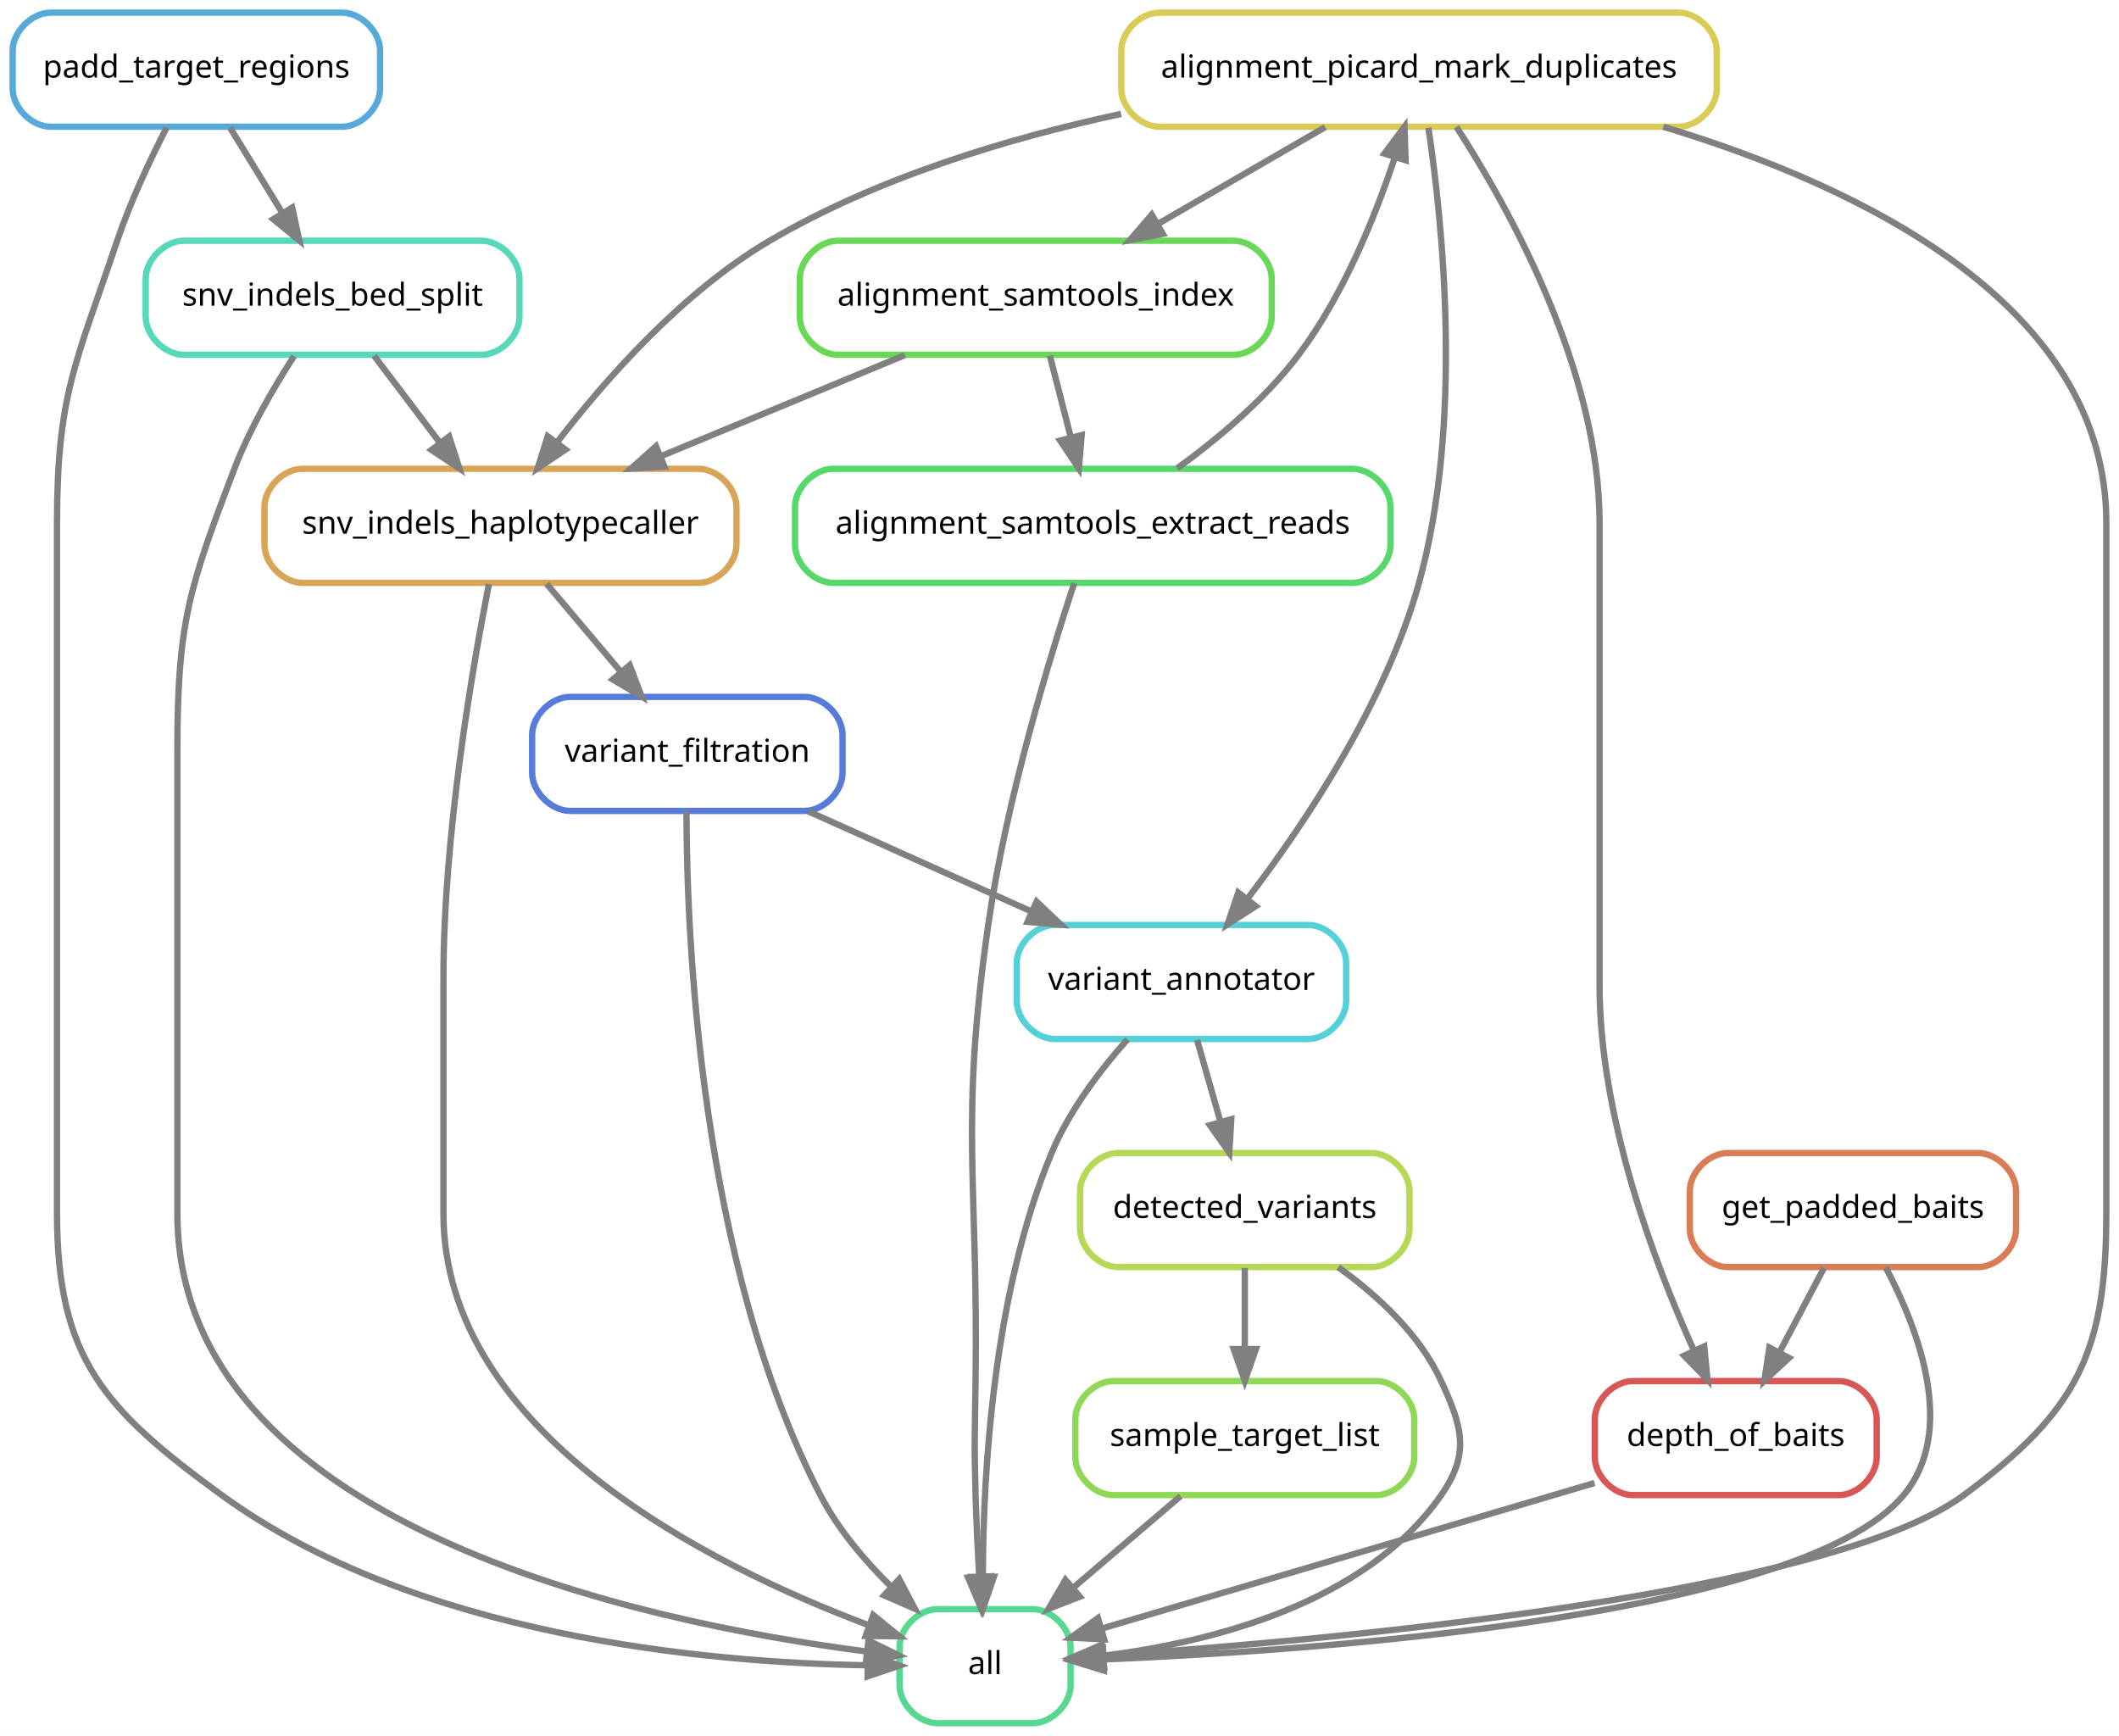
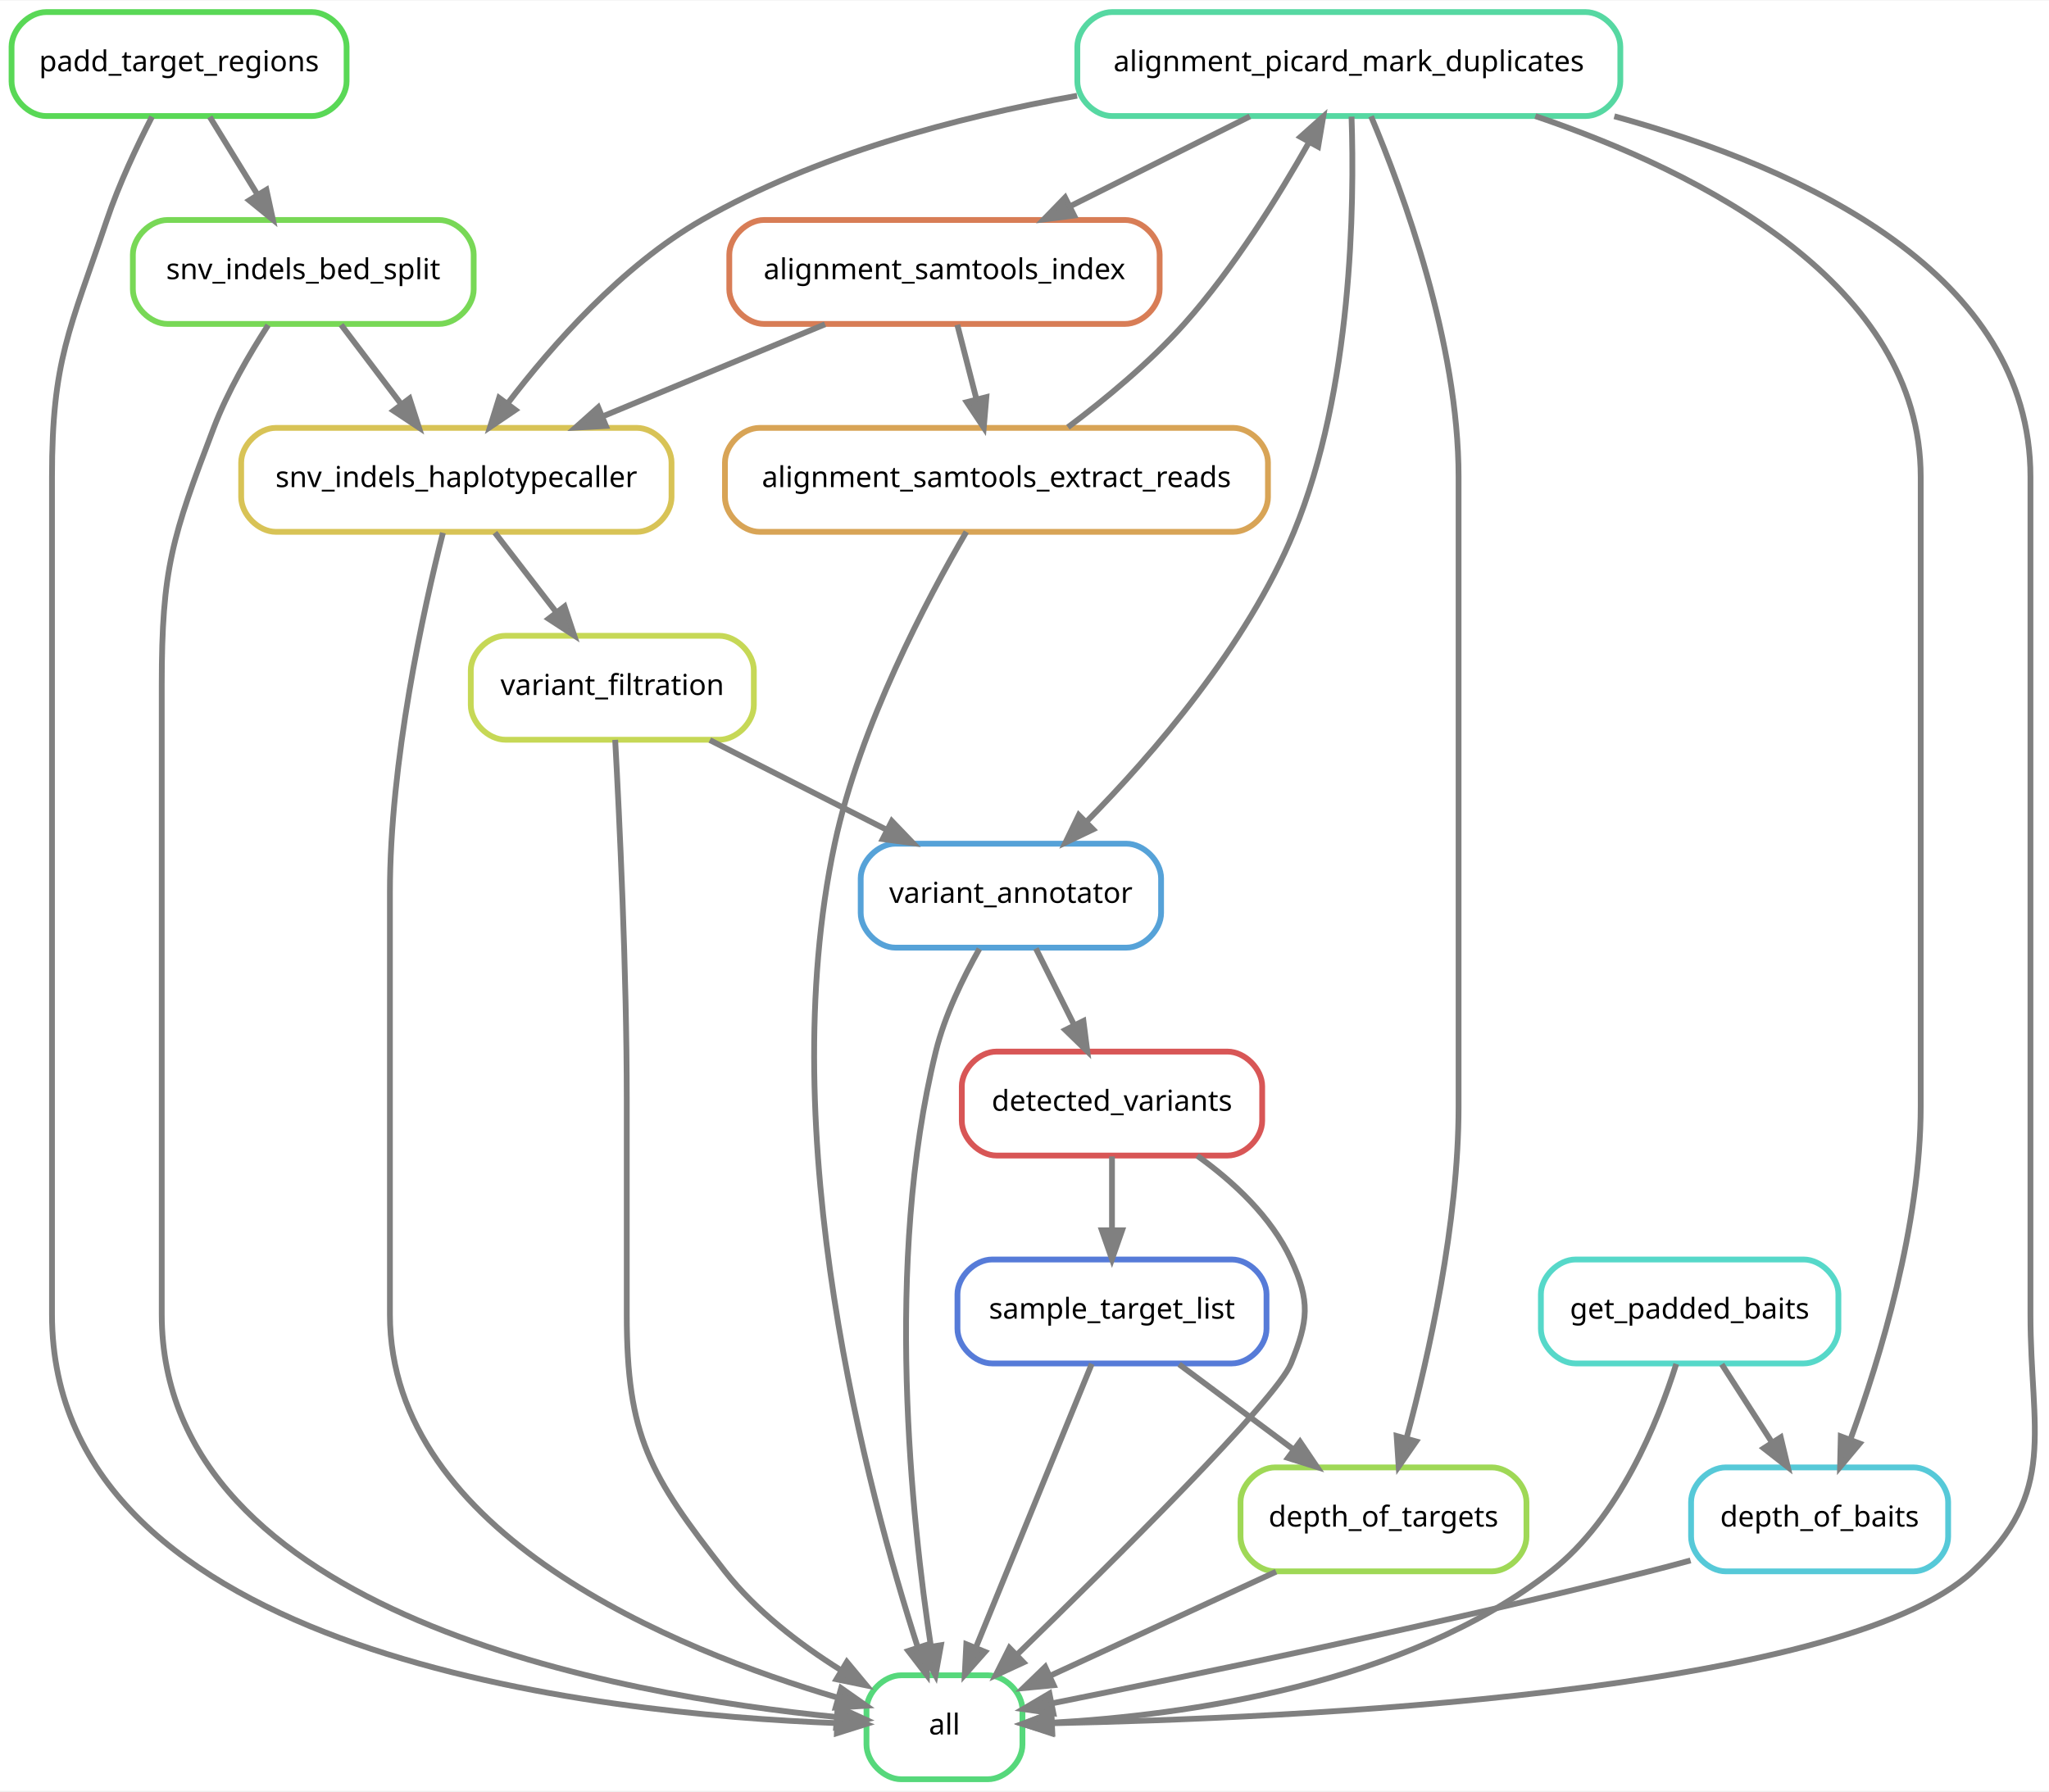
- <svg xmlns="http://www.w3.org/2000/svg" width="669pt" height="548pt" viewBox="0.00 0.00 669.00 548.00">
-   <g id="graph0" class="graph" transform="scale(1 1) rotate(0) translate(4 544)">
-     <polygon fill="white" stroke="transparent" points="-4,4 -4,-544 665,-544 665,4 -4,4" />
+ <svg xmlns="http://www.w3.org/2000/svg" width="709pt" height="620pt" viewBox="0.00 0.00 709.42 620.00">
+   <g id="graph0" class="graph" transform="scale(1 1) rotate(0) translate(4 616)">
+     <polygon fill="white" stroke="transparent" points="-4,4 -4,-616 705.42,-616 705.42,4 -4,4" />
    <g id="node1" class="node">
-       <path fill="none" stroke="#56d892" stroke-width="2" d="M322,-36C322,-36 292,-36 292,-36 286,-36 280,-30 280,-24 280,-24 280,-12 280,-12 280,-6 286,0 292,0 292,0 322,0 322,0 328,0 334,-6 334,-12 334,-12 334,-24 334,-24 334,-30 328,-36 322,-36" />
-       <text text-anchor="middle" x="307" y="-15.5" font-family="sans" font-size="10.00">all</text>
+       <path fill="none" stroke="#56d87b" stroke-width="2" d="M338,-36C338,-36 308,-36 308,-36 302,-36 296,-30 296,-24 296,-24 296,-12 296,-12 296,-6 302,0 308,0 308,0 338,0 338,0 344,0 350,-6 350,-12 350,-12 350,-24 350,-24 350,-30 344,-36 338,-36" />
+       <text text-anchor="middle" x="323" y="-15.5" font-family="sans" font-size="10.00">all</text>
    </g>
    <g id="node2" class="node">
-       <path fill="none" stroke="#56a9d8" stroke-width="2" d="M104,-540C104,-540 12,-540 12,-540 6,-540 0,-534 0,-528 0,-528 0,-516 0,-516 0,-510 6,-504 12,-504 12,-504 104,-504 104,-504 110,-504 116,-510 116,-516 116,-516 116,-528 116,-528 116,-534 110,-540 104,-540" />
-       <text text-anchor="middle" x="58" y="-519.5" font-family="sans" font-size="10.00">padd_target_regions</text>
+       <path fill="none" stroke="#59d856" stroke-width="2" d="M104,-612C104,-612 12,-612 12,-612 6,-612 0,-606 0,-600 0,-600 0,-588 0,-588 0,-582 6,-576 12,-576 12,-576 104,-576 104,-576 110,-576 116,-582 116,-588 116,-588 116,-600 116,-600 116,-606 110,-612 104,-612" />
+       <text text-anchor="middle" x="58" y="-591.5" font-family="sans" font-size="10.00">padd_target_regions</text>
+     </g>
+     <g id="edge7" class="edge">
+       <path fill="none" stroke="grey" stroke-width="2" d="M48.62,-575.75C43.41,-565.59 37.16,-552.34 33,-540 20.06,-501.68 14,-491.45 14,-451 14,-451 14,-451 14,-161 14,-42.65 203.47,-22.58 285.68,-19.44" />
+       <polygon fill="grey" stroke="grey" stroke-width="2" points="285.96,-22.93 295.85,-19.12 285.74,-15.94 285.96,-22.93" />
+     </g>
+     <g id="node6" class="node">
+       <path fill="none" stroke="#78d856" stroke-width="2" d="M148,-540C148,-540 54,-540 54,-540 48,-540 42,-534 42,-528 42,-528 42,-516 42,-516 42,-510 48,-504 54,-504 54,-504 148,-504 148,-504 154,-504 160,-510 160,-516 160,-516 160,-528 160,-528 160,-534 154,-540 148,-540" />
+       <text text-anchor="middle" x="101" y="-519.5" font-family="sans" font-size="10.00">snv_indels_bed_split</text>
+     </g>
+     <g id="edge15" class="edge">
+       <path fill="none" stroke="grey" stroke-width="2" d="M68.63,-575.7C73.63,-567.56 79.69,-557.69 85.21,-548.7" />
+       <polygon fill="grey" stroke="grey" stroke-width="2" points="88.24,-550.46 90.49,-540.1 82.28,-546.79 88.24,-550.46" />
+     </g>
+     <g id="node3" class="node">
+       <path fill="none" stroke="#56d8c9" stroke-width="2" d="M620.5,-180C620.5,-180 541.5,-180 541.5,-180 535.5,-180 529.5,-174 529.5,-168 529.5,-168 529.5,-156 529.5,-156 529.5,-150 535.5,-144 541.5,-144 541.5,-144 620.5,-144 620.5,-144 626.5,-144 632.5,-150 632.5,-156 632.5,-156 632.5,-168 632.5,-168 632.5,-174 626.5,-180 620.5,-180" />
+       <text text-anchor="middle" x="581" y="-159.5" font-family="sans" font-size="10.00">get_padded_baits</text>
+     </g>
+     <g id="edge9" class="edge">
+       <path fill="none" stroke="grey" stroke-width="2" d="M576.36,-143.82C569.99,-123.57 556.55,-90.34 533,-72 482.33,-32.54 405.79,-22.14 360.46,-19.59" />
+       <polygon fill="grey" stroke="grey" stroke-width="2" points="360.34,-16.08 350.19,-19.12 360.01,-23.07 360.34,-16.08" />
+     </g>
+     <g id="node13" class="node">
+       <path fill="none" stroke="#56c9d8" stroke-width="2" d="M658.5,-108C658.5,-108 593.5,-108 593.5,-108 587.5,-108 581.5,-102 581.5,-96 581.5,-96 581.5,-84 581.5,-84 581.5,-78 587.5,-72 593.5,-72 593.5,-72 658.5,-72 658.5,-72 664.5,-72 670.5,-78 670.5,-84 670.5,-84 670.5,-96 670.5,-96 670.5,-102 664.5,-108 658.5,-108" />
+       <text text-anchor="middle" x="626" y="-87.5" font-family="sans" font-size="10.00">depth_of_baits</text>
+     </g>
+     <g id="edge25" class="edge">
+       <path fill="none" stroke="grey" stroke-width="2" d="M592.12,-143.7C597.36,-135.56 603.7,-125.69 609.48,-116.7" />
+       <polygon fill="grey" stroke="grey" stroke-width="2" points="612.54,-118.41 615,-108.1 606.65,-114.62 612.54,-118.41" />
+     </g>
+     <g id="node4" class="node">
+       <path fill="none" stroke="#d8a456" stroke-width="2" d="M423,-468C423,-468 259,-468 259,-468 253,-468 247,-462 247,-456 247,-456 247,-444 247,-444 247,-438 253,-432 259,-432 259,-432 423,-432 423,-432 429,-432 435,-438 435,-444 435,-444 435,-456 435,-456 435,-462 429,-468 423,-468" />
+       <text text-anchor="middle" x="341" y="-447.5" font-family="sans" font-size="10.00">alignment_samtools_extract_reads</text>
+     </g>
+     <g id="edge2" class="edge">
+       <path fill="none" stroke="grey" stroke-width="2" d="M330.57,-432C316.94,-408.66 293.75,-364.93 285,-324 263.3,-222.49 296.52,-99.14 313.73,-45.75" />
+       <polygon fill="grey" stroke="grey" stroke-width="2" points="317.12,-46.63 316.93,-36.03 310.48,-44.43 317.12,-46.63" />
+     </g>
+     <g id="node7" class="node">
+       <path fill="none" stroke="#56d8a2" stroke-width="2" d="M545,-612C545,-612 381,-612 381,-612 375,-612 369,-606 369,-600 369,-600 369,-588 369,-588 369,-582 375,-576 381,-576 381,-576 545,-576 545,-576 551,-576 557,-582 557,-588 557,-588 557,-600 557,-600 557,-606 551,-612 545,-612" />
+       <text text-anchor="middle" x="463" y="-591.5" font-family="sans" font-size="10.00">alignment_picard_mark_duplicates</text>
+     </g>
+     <g id="edge16" class="edge">
+       <path fill="none" stroke="grey" stroke-width="2" d="M365.75,-468.23C378.61,-477.88 394.08,-490.63 406,-504 423.24,-523.33 438.79,-548.4 449.28,-567.01" />
+       <polygon fill="grey" stroke="grey" stroke-width="2" points="446.25,-568.76 454.15,-575.82 452.38,-565.38 446.25,-568.76" />
+     </g>
+     <g id="node5" class="node">
+       <path fill="none" stroke="#d87d56" stroke-width="2" d="M385.5,-540C385.5,-540 260.5,-540 260.5,-540 254.5,-540 248.5,-534 248.5,-528 248.5,-528 248.5,-516 248.5,-516 248.5,-510 254.5,-504 260.5,-504 260.5,-504 385.5,-504 385.5,-504 391.5,-504 397.5,-510 397.5,-516 397.5,-516 397.5,-528 397.5,-528 397.5,-534 391.5,-540 385.5,-540" />
+       <text text-anchor="middle" x="323" y="-519.5" font-family="sans" font-size="10.00">alignment_samtools_index</text>
+     </g>
+     <g id="edge13" class="edge">
+       <path fill="none" stroke="grey" stroke-width="2" d="M327.45,-503.7C329.45,-495.9 331.87,-486.51 334.1,-477.83" />
+       <polygon fill="grey" stroke="grey" stroke-width="2" points="337.5,-478.66 336.6,-468.1 330.72,-476.92 337.5,-478.66" />
+     </g>
+     <g id="node8" class="node">
+       <path fill="none" stroke="#d8c356" stroke-width="2" d="M216.5,-468C216.5,-468 91.5,-468 91.5,-468 85.5,-468 79.5,-462 79.5,-456 79.5,-456 79.5,-444 79.5,-444 79.5,-438 85.5,-432 91.5,-432 91.5,-432 216.5,-432 216.5,-432 222.5,-432 228.5,-438 228.5,-444 228.5,-444 228.5,-456 228.5,-456 228.5,-462 222.5,-468 216.5,-468" />
+       <text text-anchor="middle" x="154" y="-447.5" font-family="sans" font-size="10.00">snv_indels_haplotypecaller</text>
+     </g>
+     <g id="edge17" class="edge">
+       <path fill="none" stroke="grey" stroke-width="2" d="M281.66,-503.88C258.45,-494.26 229.31,-482.19 204.73,-472.01" />
+       <polygon fill="grey" stroke="grey" stroke-width="2" points="205.79,-468.66 195.21,-468.07 203.11,-475.13 205.79,-468.66" />
+     </g>
+     <g id="edge6" class="edge">
+       <path fill="none" stroke="grey" stroke-width="2" d="M88.84,-503.59C82.37,-493.58 74.79,-480.55 70,-468 55.62,-430.29 52,-419.36 52,-379 52,-379 52,-379 52,-161 52,-56.84 211.03,-28.93 285.44,-21.58" />
+       <polygon fill="grey" stroke="grey" stroke-width="2" points="286.13,-25.03 295.77,-20.63 285.5,-18.06 286.13,-25.03" />
+     </g>
+     <g id="edge18" class="edge">
+       <path fill="none" stroke="grey" stroke-width="2" d="M114.1,-503.7C120.39,-495.39 128.05,-485.28 134.96,-476.14" />
+       <polygon fill="grey" stroke="grey" stroke-width="2" points="137.8,-478.19 141.05,-468.1 132.22,-473.96 137.8,-478.19" />
+     </g>
+     <g id="edge8" class="edge">
+       <path fill="none" stroke="grey" stroke-width="2" d="M554.92,-575.92C621.18,-557.68 699,-521.29 699,-451 699,-451 699,-451 699,-161 699,-120.46 708.7,-99.6 679,-72 633.28,-29.51 442.11,-21.06 360.35,-19.4" />
+       <polygon fill="grey" stroke="grey" stroke-width="2" points="360.08,-15.89 350.02,-19.21 359.96,-22.89 360.08,-15.89" />
+     </g>
+     <g id="edge14" class="edge">
+       <path fill="none" stroke="grey" stroke-width="2" d="M428.75,-575.88C409.94,-566.47 386.42,-554.71 366.33,-544.67" />
+       <polygon fill="grey" stroke="grey" stroke-width="2" points="367.89,-541.53 357.38,-540.19 364.76,-547.79 367.89,-541.53" />
+     </g>
+     <g id="edge19" class="edge">
+       <path fill="none" stroke="grey" stroke-width="2" d="M368.91,-583.03C327.06,-575.58 278.44,-562.6 239,-540 211.42,-524.2 187.2,-496.71 171.74,-476.45" />
+       <polygon fill="grey" stroke="grey" stroke-width="2" points="174.43,-474.21 165.66,-468.27 168.81,-478.39 174.43,-474.21" />
+     </g>
+     <g id="node10" class="node">
+       <path fill="none" stroke="#56a2d8" stroke-width="2" d="M386,-324C386,-324 306,-324 306,-324 300,-324 294,-318 294,-312 294,-312 294,-300 294,-300 294,-294 300,-288 306,-288 306,-288 386,-288 386,-288 392,-288 398,-294 398,-300 398,-300 398,-312 398,-312 398,-318 392,-324 386,-324" />
+       <text text-anchor="middle" x="346" y="-303.5" font-family="sans" font-size="10.00">variant_annotator</text>
+     </g>
+     <g id="edge21" class="edge">
+       <path fill="none" stroke="grey" stroke-width="2" d="M463.94,-575.79C464.97,-545.5 464.28,-481.18 444,-432 427.68,-392.43 395.13,-354.9 372.03,-331.47" />
+       <polygon fill="grey" stroke="grey" stroke-width="2" points="374.45,-328.95 364.89,-324.38 369.51,-333.91 374.45,-328.95" />
+     </g>
+     <g id="edge26" class="edge">
+       <path fill="none" stroke="grey" stroke-width="2" d="M527.56,-575.98C585.34,-556.38 661,-517.94 661,-451 661,-451 661,-451 661,-233 661,-191.84 646.97,-145.88 636.67,-117.69" />
+       <polygon fill="grey" stroke="grey" stroke-width="2" points="639.88,-116.28 633.08,-108.15 633.33,-118.74 639.88,-116.28" />
+     </g>
+     <g id="node14" class="node">
+       <path fill="none" stroke="#9fd856" stroke-width="2" d="M512.5,-108C512.5,-108 437.5,-108 437.5,-108 431.5,-108 425.5,-102 425.5,-96 425.5,-96 425.5,-84 425.5,-84 425.5,-78 431.5,-72 437.5,-72 437.5,-72 512.5,-72 512.5,-72 518.5,-72 524.5,-78 524.5,-84 524.5,-84 524.5,-96 524.5,-96 524.5,-102 518.5,-108 512.5,-108" />
+       <text text-anchor="middle" x="475" y="-87.5" font-family="sans" font-size="10.00">depth_of_targets</text>
+     </g>
+     <g id="edge27" class="edge">
+       <path fill="none" stroke="grey" stroke-width="2" d="M470.69,-575.91C481.79,-549.62 501,-497.45 501,-451 501,-451 501,-451 501,-233 501,-192.55 490.67,-146.67 483.03,-118.28" />
+       <polygon fill="grey" stroke="grey" stroke-width="2" points="486.31,-117 480.26,-108.3 479.56,-118.87 486.31,-117" />
+     </g>
+     <g id="edge3" class="edge">
+       <path fill="none" stroke="grey" stroke-width="2" d="M149.35,-431.66C142.62,-405.05 131,-352.45 131,-307 131,-307 131,-307 131,-161 131,-84.7 230.24,-44.71 286.02,-28.26" />
+       <polygon fill="grey" stroke="grey" stroke-width="2" points="287.23,-31.56 295.9,-25.46 285.32,-24.82 287.23,-31.56" />
+     </g>
+     <g id="node9" class="node">
+       <path fill="none" stroke="#c6d856" stroke-width="2" d="M245,-396C245,-396 171,-396 171,-396 165,-396 159,-390 159,-384 159,-384 159,-372 159,-372 159,-366 165,-360 171,-360 171,-360 245,-360 245,-360 251,-360 257,-366 257,-372 257,-372 257,-384 257,-384 257,-390 251,-396 245,-396" />
+       <text text-anchor="middle" x="208" y="-375.5" font-family="sans" font-size="10.00">variant_filtration</text>
+     </g>
+     <g id="edge20" class="edge">
+       <path fill="none" stroke="grey" stroke-width="2" d="M167.35,-431.7C173.76,-423.39 181.56,-413.28 188.61,-404.14" />
+       <polygon fill="grey" stroke="grey" stroke-width="2" points="191.47,-406.16 194.81,-396.1 185.93,-401.88 191.47,-406.16" />
+     </g>
+     <g id="edge4" class="edge">
+       <path fill="none" stroke="grey" stroke-width="2" d="M208.99,-359.96C210.44,-333.31 213,-280.14 213,-235 213,-235 213,-235 213,-161 213,-118.66 220.93,-105.36 247,-72 257.73,-58.28 272.97,-46.68 287,-37.87" />
+       <polygon fill="grey" stroke="grey" stroke-width="2" points="289.21,-40.63 295.98,-32.48 285.61,-34.62 289.21,-40.63" />
+     </g>
+     <g id="edge22" class="edge">
+       <path fill="none" stroke="grey" stroke-width="2" d="M241.76,-359.88C260.22,-350.51 283.28,-338.81 303.02,-328.8" />
+       <polygon fill="grey" stroke="grey" stroke-width="2" points="304.78,-331.83 312.11,-324.19 301.61,-325.59 304.78,-331.83" />
+     </g>
+     <g id="edge11" class="edge">
+       <path fill="none" stroke="grey" stroke-width="2" d="M335.09,-287.58C329.44,-277.57 323.09,-264.54 320,-252 302.05,-179.25 311.64,-89.8 318.32,-45.9" />
+       <polygon fill="grey" stroke="grey" stroke-width="2" points="321.78,-46.43 319.9,-36 314.87,-45.33 321.78,-46.43" />
+     </g>
+     <g id="node11" class="node">
+       <path fill="none" stroke="#d85656" stroke-width="2" d="M421,-252C421,-252 341,-252 341,-252 335,-252 329,-246 329,-240 329,-240 329,-228 329,-228 329,-222 335,-216 341,-216 341,-216 421,-216 421,-216 427,-216 433,-222 433,-228 433,-228 433,-240 433,-240 433,-246 427,-252 421,-252" />
+       <text text-anchor="middle" x="381" y="-231.5" font-family="sans" font-size="10.00">detected_variants</text>
+     </g>
+     <g id="edge23" class="edge">
+       <path fill="none" stroke="grey" stroke-width="2" d="M354.65,-287.7C358.64,-279.73 363.45,-270.1 367.87,-261.26" />
+       <polygon fill="grey" stroke="grey" stroke-width="2" points="371.11,-262.61 372.45,-252.1 364.85,-259.48 371.11,-262.61" />
+     </g>
+     <g id="edge1" class="edge">
+       <path fill="none" stroke="grey" stroke-width="2" d="M410.5,-215.94C422.98,-206.99 436.19,-194.79 443,-180 449.7,-165.47 448.97,-158.84 443,-144 437.99,-131.55 381.62,-75.69 347.96,-43.01" />
+       <polygon fill="grey" stroke="grey" stroke-width="2" points="350.36,-40.46 340.74,-36.02 345.49,-45.49 350.36,-40.46" />
+     </g>
+     <g id="node12" class="node">
+       <path fill="none" stroke="#567bd8" stroke-width="2" d="M422.5,-180C422.5,-180 339.5,-180 339.5,-180 333.5,-180 327.5,-174 327.5,-168 327.5,-168 327.5,-156 327.5,-156 327.5,-150 333.5,-144 339.5,-144 339.5,-144 422.5,-144 422.5,-144 428.5,-144 434.5,-150 434.5,-156 434.5,-156 434.5,-168 434.5,-168 434.5,-174 428.5,-180 422.5,-180" />
+       <text text-anchor="middle" x="381" y="-159.5" font-family="sans" font-size="10.00">sample_target_list</text>
+     </g>
+     <g id="edge24" class="edge">
+       <path fill="none" stroke="grey" stroke-width="2" d="M381,-215.7C381,-207.98 381,-198.71 381,-190.11" />
+       <polygon fill="grey" stroke="grey" stroke-width="2" points="384.5,-190.1 381,-180.1 377.5,-190.1 384.5,-190.1" />
+     </g>
+     <g id="edge12" class="edge">
+       <path fill="none" stroke="grey" stroke-width="2" d="M374,-143.87C364.03,-119.46 345.64,-74.43 333.88,-45.64" />
+       <polygon fill="grey" stroke="grey" stroke-width="2" points="337.04,-44.12 330.02,-36.19 330.56,-46.77 337.04,-44.12" />
+     </g>
+     <g id="edge28" class="edge">
+       <path fill="none" stroke="grey" stroke-width="2" d="M404.24,-143.7C416.19,-134.8 430.92,-123.82 443.85,-114.2" />
+       <polygon fill="grey" stroke="grey" stroke-width="2" points="446.1,-116.88 452.03,-108.1 441.92,-111.27 446.1,-116.88" />
    </g>
    <g id="edge10" class="edge">
-       <path fill="none" stroke="grey" stroke-width="2" d="M48.62,-503.75C43.41,-493.59 37.16,-480.34 33,-468 20.06,-429.68 14,-419.45 14,-379 14,-379 14,-379 14,-161 14,-115.19 28.96,-98.96 66,-72 127.27,-27.39 218.96,-19.13 269.75,-18.28" />
-       <polygon fill="grey" stroke="grey" stroke-width="2" points="269.98,-21.78 279.95,-18.2 269.92,-14.78 269.98,-21.78" />
-     </g>
-     <g id="node5" class="node">
-       <path fill="none" stroke="#56d8b9" stroke-width="2" d="M148,-468C148,-468 54,-468 54,-468 48,-468 42,-462 42,-456 42,-456 42,-444 42,-444 42,-438 48,-432 54,-432 54,-432 148,-432 148,-432 154,-432 160,-438 160,-444 160,-444 160,-456 160,-456 160,-462 154,-468 148,-468" />
-       <text text-anchor="middle" x="101" y="-447.5" font-family="sans" font-size="10.00">snv_indels_bed_split</text>
-     </g>
-     <g id="edge14" class="edge">
-       <path fill="none" stroke="grey" stroke-width="2" d="M68.63,-503.7C73.63,-495.56 79.69,-485.69 85.21,-476.7" />
-       <polygon fill="grey" stroke="grey" stroke-width="2" points="88.24,-478.46 90.49,-468.1 82.28,-474.79 88.24,-478.46" />
-     </g>
-     <g id="node3" class="node">
-       <path fill="none" stroke="#56d86b" stroke-width="2" d="M423,-396C423,-396 259,-396 259,-396 253,-396 247,-390 247,-384 247,-384 247,-372 247,-372 247,-366 253,-360 259,-360 259,-360 423,-360 423,-360 429,-360 435,-366 435,-372 435,-372 435,-384 435,-384 435,-390 429,-396 423,-396" />
-       <text text-anchor="middle" x="341" y="-375.5" font-family="sans" font-size="10.00">alignment_samtools_extract_reads</text>
-     </g>
-     <g id="edge11" class="edge">
-       <path fill="none" stroke="grey" stroke-width="2" d="M335.13,-359.87C327.27,-336.02 313.66,-291.32 308,-252 298.88,-188.63 304.89,-172.02 304,-108 303.78,-92 303.55,-87.99 304,-72 304.24,-63.67 304.68,-54.62 305.15,-46.39" />
-       <polygon fill="grey" stroke="grey" stroke-width="2" points="308.66,-46.37 305.78,-36.18 301.67,-45.94 308.66,-46.37" />
-     </g>
-     <g id="node6" class="node">
-       <path fill="none" stroke="#d8cb56" stroke-width="2" d="M526,-540C526,-540 362,-540 362,-540 356,-540 350,-534 350,-528 350,-528 350,-516 350,-516 350,-510 356,-504 362,-504 362,-504 526,-504 526,-504 532,-504 538,-510 538,-516 538,-516 538,-528 538,-528 538,-534 532,-540 526,-540" />
-       <text text-anchor="middle" x="444" y="-519.5" font-family="sans" font-size="10.00">alignment_picard_mark_duplicates</text>
-     </g>
-     <g id="edge15" class="edge">
-       <path fill="none" stroke="grey" stroke-width="2" d="M367.65,-396.16C380.55,-405.52 395.49,-418.04 406,-432 420.15,-450.8 430.19,-475.67 436.38,-494.34" />
-       <polygon fill="grey" stroke="grey" stroke-width="2" points="433.08,-495.51 439.43,-504 439.76,-493.41 433.08,-495.51" />
-     </g>
-     <g id="node4" class="node">
-       <path fill="none" stroke="#68d856" stroke-width="2" d="M385.5,-468C385.5,-468 260.5,-468 260.5,-468 254.5,-468 248.5,-462 248.5,-456 248.5,-456 248.5,-444 248.5,-444 248.5,-438 254.5,-432 260.5,-432 260.5,-432 385.5,-432 385.5,-432 391.5,-432 397.5,-438 397.5,-444 397.5,-444 397.5,-456 397.5,-456 397.5,-462 391.5,-468 385.5,-468" />
-       <text text-anchor="middle" x="323" y="-447.5" font-family="sans" font-size="10.00">alignment_samtools_index</text>
-     </g>
-     <g id="edge12" class="edge">
-       <path fill="none" stroke="grey" stroke-width="2" d="M327.45,-431.7C329.45,-423.9 331.87,-414.51 334.1,-405.83" />
-       <polygon fill="grey" stroke="grey" stroke-width="2" points="337.5,-406.66 336.6,-396.1 330.72,-404.92 337.5,-406.66" />
-     </g>
-     <g id="node7" class="node">
-       <path fill="none" stroke="#d8a456" stroke-width="2" d="M216.5,-396C216.5,-396 91.5,-396 91.5,-396 85.5,-396 79.5,-390 79.5,-384 79.5,-384 79.5,-372 79.5,-372 79.5,-366 85.5,-360 91.5,-360 91.5,-360 216.5,-360 216.5,-360 222.5,-360 228.5,-366 228.5,-372 228.5,-372 228.5,-384 228.5,-384 228.5,-390 222.5,-396 216.5,-396" />
-       <text text-anchor="middle" x="154" y="-375.5" font-family="sans" font-size="10.00">snv_indels_haplotypecaller</text>
-     </g>
-     <g id="edge16" class="edge">
-       <path fill="none" stroke="grey" stroke-width="2" d="M281.66,-431.88C258.45,-422.26 229.31,-410.19 204.73,-400.01" />
-       <polygon fill="grey" stroke="grey" stroke-width="2" points="205.79,-396.66 195.21,-396.07 203.11,-403.13 205.79,-396.66" />
-     </g>
-     <g id="edge7" class="edge">
-       <path fill="none" stroke="grey" stroke-width="2" d="M88.84,-431.59C82.37,-421.58 74.79,-408.55 70,-396 55.62,-358.29 52,-347.36 52,-307 52,-307 52,-307 52,-161 52,-62.68 198.5,-31.82 269.42,-22.65" />
-       <polygon fill="grey" stroke="grey" stroke-width="2" points="270.2,-26.08 279.71,-21.4 269.36,-19.13 270.2,-26.08" />
-     </g>
-     <g id="edge17" class="edge">
-       <path fill="none" stroke="grey" stroke-width="2" d="M114.1,-431.7C120.39,-423.39 128.05,-413.28 134.96,-404.14" />
-       <polygon fill="grey" stroke="grey" stroke-width="2" points="137.8,-406.19 141.05,-396.1 132.22,-401.96 137.8,-406.19" />
-     </g>
-     <g id="edge3" class="edge">
-       <path fill="none" stroke="grey" stroke-width="2" d="M521.12,-503.99C583.49,-485.15 661,-447.89 661,-379 661,-379 661,-379 661,-161 661,-116.68 651.65,-98.34 616,-72 573.33,-40.48 416.51,-26.23 344.1,-21.23" />
-       <polygon fill="grey" stroke="grey" stroke-width="2" points="344.26,-17.73 334.05,-20.56 343.79,-24.72 344.26,-17.73" />
-     </g>
-     <g id="edge13" class="edge">
-       <path fill="none" stroke="grey" stroke-width="2" d="M414.4,-503.88C398.43,-494.64 378.54,-483.13 361.39,-473.21" />
-       <polygon fill="grey" stroke="grey" stroke-width="2" points="363.12,-470.17 352.71,-468.19 359.62,-476.23 363.12,-470.17" />
-     </g>
-     <g id="edge18" class="edge">
-       <path fill="none" stroke="grey" stroke-width="2" d="M349.95,-508.05C313.53,-500.2 272.61,-487.72 239,-468 211.59,-451.91 187.33,-424.47 171.82,-404.3" />
-       <polygon fill="grey" stroke="grey" stroke-width="2" points="174.52,-402.07 165.73,-396.16 168.92,-406.26 174.52,-402.07" />
-     </g>
-     <g id="node9" class="node">
-       <path fill="none" stroke="#56d0d8" stroke-width="2" d="M409,-252C409,-252 329,-252 329,-252 323,-252 317,-246 317,-240 317,-240 317,-228 317,-228 317,-222 323,-216 329,-216 329,-216 409,-216 409,-216 415,-216 421,-222 421,-228 421,-228 421,-240 421,-240 421,-246 415,-252 409,-252" />
-       <text text-anchor="middle" x="369" y="-231.5" font-family="sans" font-size="10.00">variant_annotator</text>
-     </g>
-     <g id="edge20" class="edge">
-       <path fill="none" stroke="grey" stroke-width="2" d="M446.97,-503.68C451.45,-473.73 458.03,-410.64 444,-360 433.53,-322.2 408.25,-284.36 389.93,-260.38" />
-       <polygon fill="grey" stroke="grey" stroke-width="2" points="392.45,-257.92 383.54,-252.2 386.94,-262.23 392.45,-257.92" />
-     </g>
-     <g id="node13" class="node">
-       <path fill="none" stroke="#d85656" stroke-width="2" d="M576.5,-108C576.5,-108 511.5,-108 511.5,-108 505.5,-108 499.5,-102 499.5,-96 499.5,-96 499.5,-84 499.5,-84 499.5,-78 505.5,-72 511.5,-72 511.5,-72 576.5,-72 576.5,-72 582.5,-72 588.5,-78 588.5,-84 588.5,-84 588.5,-96 588.5,-96 588.5,-102 582.5,-108 576.5,-108" />
-       <text text-anchor="middle" x="544" y="-87.5" font-family="sans" font-size="10.00">depth_of_baits</text>
-     </g>
-     <g id="edge25" class="edge">
-       <path fill="none" stroke="grey" stroke-width="2" d="M455.81,-503.96C472.51,-478.16 501,-427.08 501,-379 501,-379 501,-379 501,-233 501,-191.29 518.2,-145.54 530.84,-117.54" />
-       <polygon fill="grey" stroke="grey" stroke-width="2" points="534.05,-118.96 535.09,-108.42 527.7,-116.01 534.05,-118.96" />
-     </g>
-     <g id="edge4" class="edge">
-       <path fill="none" stroke="grey" stroke-width="2" d="M150.36,-359.6C145.1,-332.92 136,-280.23 136,-235 136,-235 136,-235 136,-161 136,-91.72 220.1,-49.77 270.34,-30.9" />
-       <polygon fill="grey" stroke="grey" stroke-width="2" points="271.7,-34.13 279.9,-27.43 269.31,-27.55 271.7,-34.13" />
-     </g>
-     <g id="node8" class="node">
-       <path fill="none" stroke="#567bd8" stroke-width="2" d="M250,-324C250,-324 176,-324 176,-324 170,-324 164,-318 164,-312 164,-312 164,-300 164,-300 164,-294 170,-288 176,-288 176,-288 250,-288 250,-288 256,-288 262,-294 262,-300 262,-300 262,-312 262,-312 262,-318 256,-324 250,-324" />
-       <text text-anchor="middle" x="213" y="-303.5" font-family="sans" font-size="10.00">variant_filtration</text>
-     </g>
-     <g id="edge19" class="edge">
-       <path fill="none" stroke="grey" stroke-width="2" d="M168.58,-359.7C175.66,-351.3 184.28,-341.07 192.05,-331.86" />
-       <polygon fill="grey" stroke="grey" stroke-width="2" points="194.81,-334.01 198.58,-324.1 189.46,-329.49 194.81,-334.01" />
-     </g>
-     <g id="edge8" class="edge">
-       <path fill="none" stroke="grey" stroke-width="2" d="M212.73,-287.82C212.79,-247.68 216.97,-145.57 255,-72 260.54,-61.28 268.98,-51.32 277.46,-42.99" />
-       <polygon fill="grey" stroke="grey" stroke-width="2" points="279.91,-45.49 284.84,-36.11 275.14,-40.36 279.91,-45.49" />
-     </g>
-     <g id="edge21" class="edge">
-       <path fill="none" stroke="grey" stroke-width="2" d="M251.16,-287.88C272.39,-278.35 299.01,-266.41 321.57,-256.28" />
-       <polygon fill="grey" stroke="grey" stroke-width="2" points="323.27,-259.36 330.96,-252.07 320.41,-252.97 323.27,-259.36" />
-     </g>
-     <g id="edge9" class="edge">
-       <path fill="none" stroke="grey" stroke-width="2" d="M351.96,-215.88C343.33,-206.17 333.54,-193.32 328,-180 309.62,-135.8 306.39,-79.4 306.29,-46.43" />
-       <polygon fill="grey" stroke="grey" stroke-width="2" points="309.79,-46.23 306.36,-36.2 302.79,-46.18 309.79,-46.23" />
-     </g>
-     <g id="node10" class="node">
-       <path fill="none" stroke="#b6d856" stroke-width="2" d="M429,-180C429,-180 349,-180 349,-180 343,-180 337,-174 337,-168 337,-168 337,-156 337,-156 337,-150 343,-144 349,-144 349,-144 429,-144 429,-144 435,-144 441,-150 441,-156 441,-156 441,-168 441,-168 441,-174 435,-180 429,-180" />
-       <text text-anchor="middle" x="389" y="-159.5" font-family="sans" font-size="10.00">detected_variants</text>
-     </g>
-     <g id="edge22" class="edge">
-       <path fill="none" stroke="grey" stroke-width="2" d="M373.94,-215.7C376.17,-207.9 378.85,-198.51 381.33,-189.83" />
-       <polygon fill="grey" stroke="grey" stroke-width="2" points="384.73,-190.68 384.11,-180.1 378,-188.76 384.73,-190.68" />
+       <path fill="none" stroke="grey" stroke-width="2" d="M581.31,-75.78C576.49,-74.46 571.65,-73.17 567,-72 494.17,-53.62 408.14,-35.84 360.15,-26.27" />
+       <polygon fill="grey" stroke="grey" stroke-width="2" points="360.71,-22.81 350.22,-24.3 359.34,-29.68 360.71,-22.81" />
    </g>
    <g id="edge5" class="edge">
-       <path fill="none" stroke="grey" stroke-width="2" d="M418.5,-143.94C430.98,-134.99 444.19,-122.79 451,-108 457.7,-93.47 460.15,-85.12 451,-72 427.11,-37.74 378.47,-25.57 344.36,-21.28" />
-       <polygon fill="grey" stroke="grey" stroke-width="2" points="344.6,-17.78 334.28,-20.18 343.84,-24.74 344.6,-17.78" />
-     </g>
-     <g id="node11" class="node">
-       <path fill="none" stroke="#8fd856" stroke-width="2" d="M430.5,-108C430.5,-108 347.5,-108 347.5,-108 341.5,-108 335.5,-102 335.5,-96 335.5,-96 335.5,-84 335.5,-84 335.5,-78 341.5,-72 347.5,-72 347.5,-72 430.5,-72 430.5,-72 436.5,-72 442.5,-78 442.5,-84 442.5,-84 442.5,-96 442.5,-96 442.5,-102 436.5,-108 430.5,-108" />
-       <text text-anchor="middle" x="389" y="-87.5" font-family="sans" font-size="10.00">sample_target_list</text>
-     </g>
-     <g id="edge23" class="edge">
-       <path fill="none" stroke="grey" stroke-width="2" d="M389,-143.7C389,-135.98 389,-126.71 389,-118.11" />
-       <polygon fill="grey" stroke="grey" stroke-width="2" points="392.5,-118.1 389,-108.1 385.5,-118.1 392.5,-118.1" />
-     </g>
-     <g id="edge6" class="edge">
-       <path fill="none" stroke="grey" stroke-width="2" d="M368.73,-71.7C358.5,-62.97 345.94,-52.24 334.82,-42.75" />
-       <polygon fill="grey" stroke="grey" stroke-width="2" points="336.91,-39.94 327.04,-36.1 332.37,-45.26 336.91,-39.94" />
-     </g>
-     <g id="node12" class="node">
-       <path fill="none" stroke="#d87d56" stroke-width="2" d="M620.5,-180C620.5,-180 541.5,-180 541.5,-180 535.5,-180 529.5,-174 529.5,-168 529.5,-168 529.5,-156 529.5,-156 529.5,-150 535.5,-144 541.5,-144 541.5,-144 620.5,-144 620.5,-144 626.5,-144 632.5,-150 632.5,-156 632.5,-156 632.5,-168 632.5,-168 632.5,-174 626.5,-180 620.5,-180" />
-       <text text-anchor="middle" x="581" y="-159.5" font-family="sans" font-size="10.00">get_padded_baits</text>
-     </g>
-     <g id="edge2" class="edge">
-       <path fill="none" stroke="grey" stroke-width="2" d="M591.36,-143.86C601.72,-124.26 613.89,-92.26 597,-72 565.28,-33.96 415.73,-23.14 344.68,-20.13" />
-       <polygon fill="grey" stroke="grey" stroke-width="2" points="344.51,-16.62 334.38,-19.73 344.23,-23.62 344.51,-16.62" />
-     </g>
-     <g id="edge24" class="edge">
-       <path fill="none" stroke="grey" stroke-width="2" d="M571.85,-143.7C567.6,-135.64 562.44,-125.89 557.73,-116.98" />
-       <polygon fill="grey" stroke="grey" stroke-width="2" points="560.81,-115.31 553.04,-108.1 554.62,-118.58 560.81,-115.31" />
-     </g>
-     <g id="edge1" class="edge">
-       <path fill="none" stroke="grey" stroke-width="2" d="M499.42,-75.83C454.46,-62.55 385.84,-42.29 343.85,-29.88" />
-       <polygon fill="grey" stroke="grey" stroke-width="2" points="344.62,-26.46 334.04,-26.99 342.64,-33.18 344.62,-26.46" />
+       <path fill="none" stroke="grey" stroke-width="2" d="M437.82,-71.88C414.02,-60.92 383.3,-46.77 359.61,-35.86" />
+       <polygon fill="grey" stroke="grey" stroke-width="2" points="360.81,-32.56 350.27,-31.56 357.88,-38.92 360.81,-32.56" />
    </g>
  </g>
</svg>
